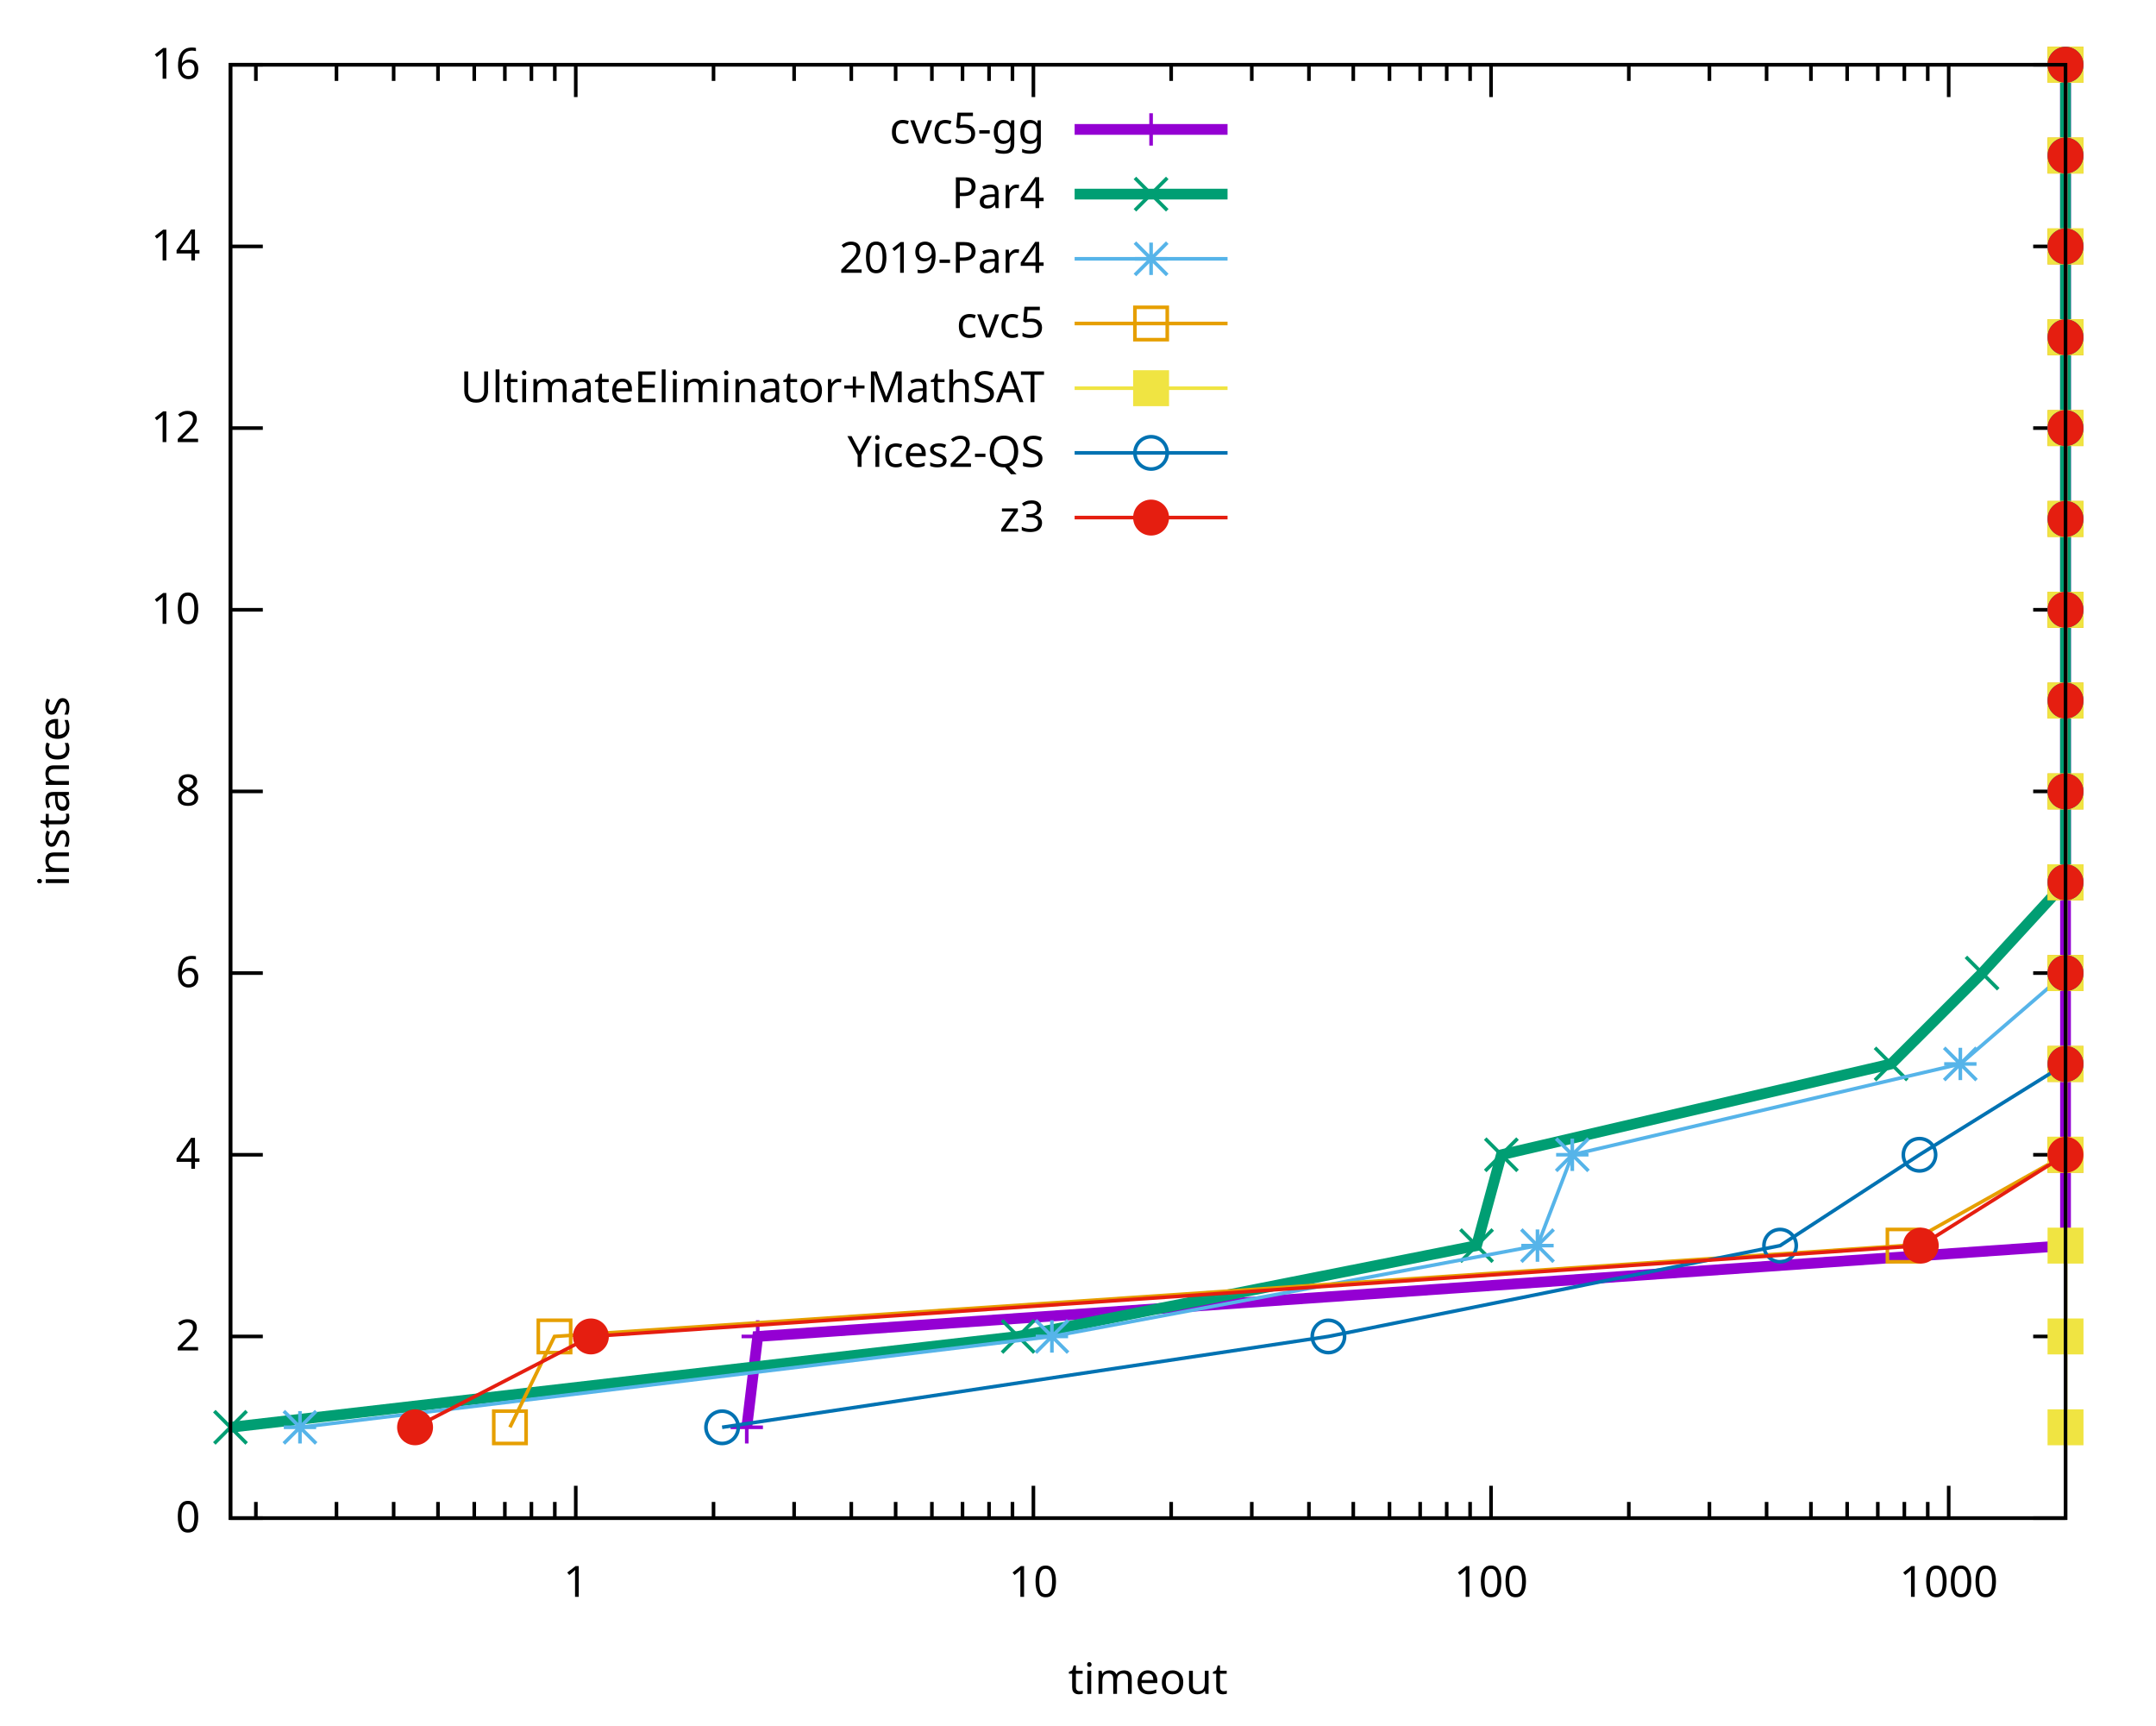
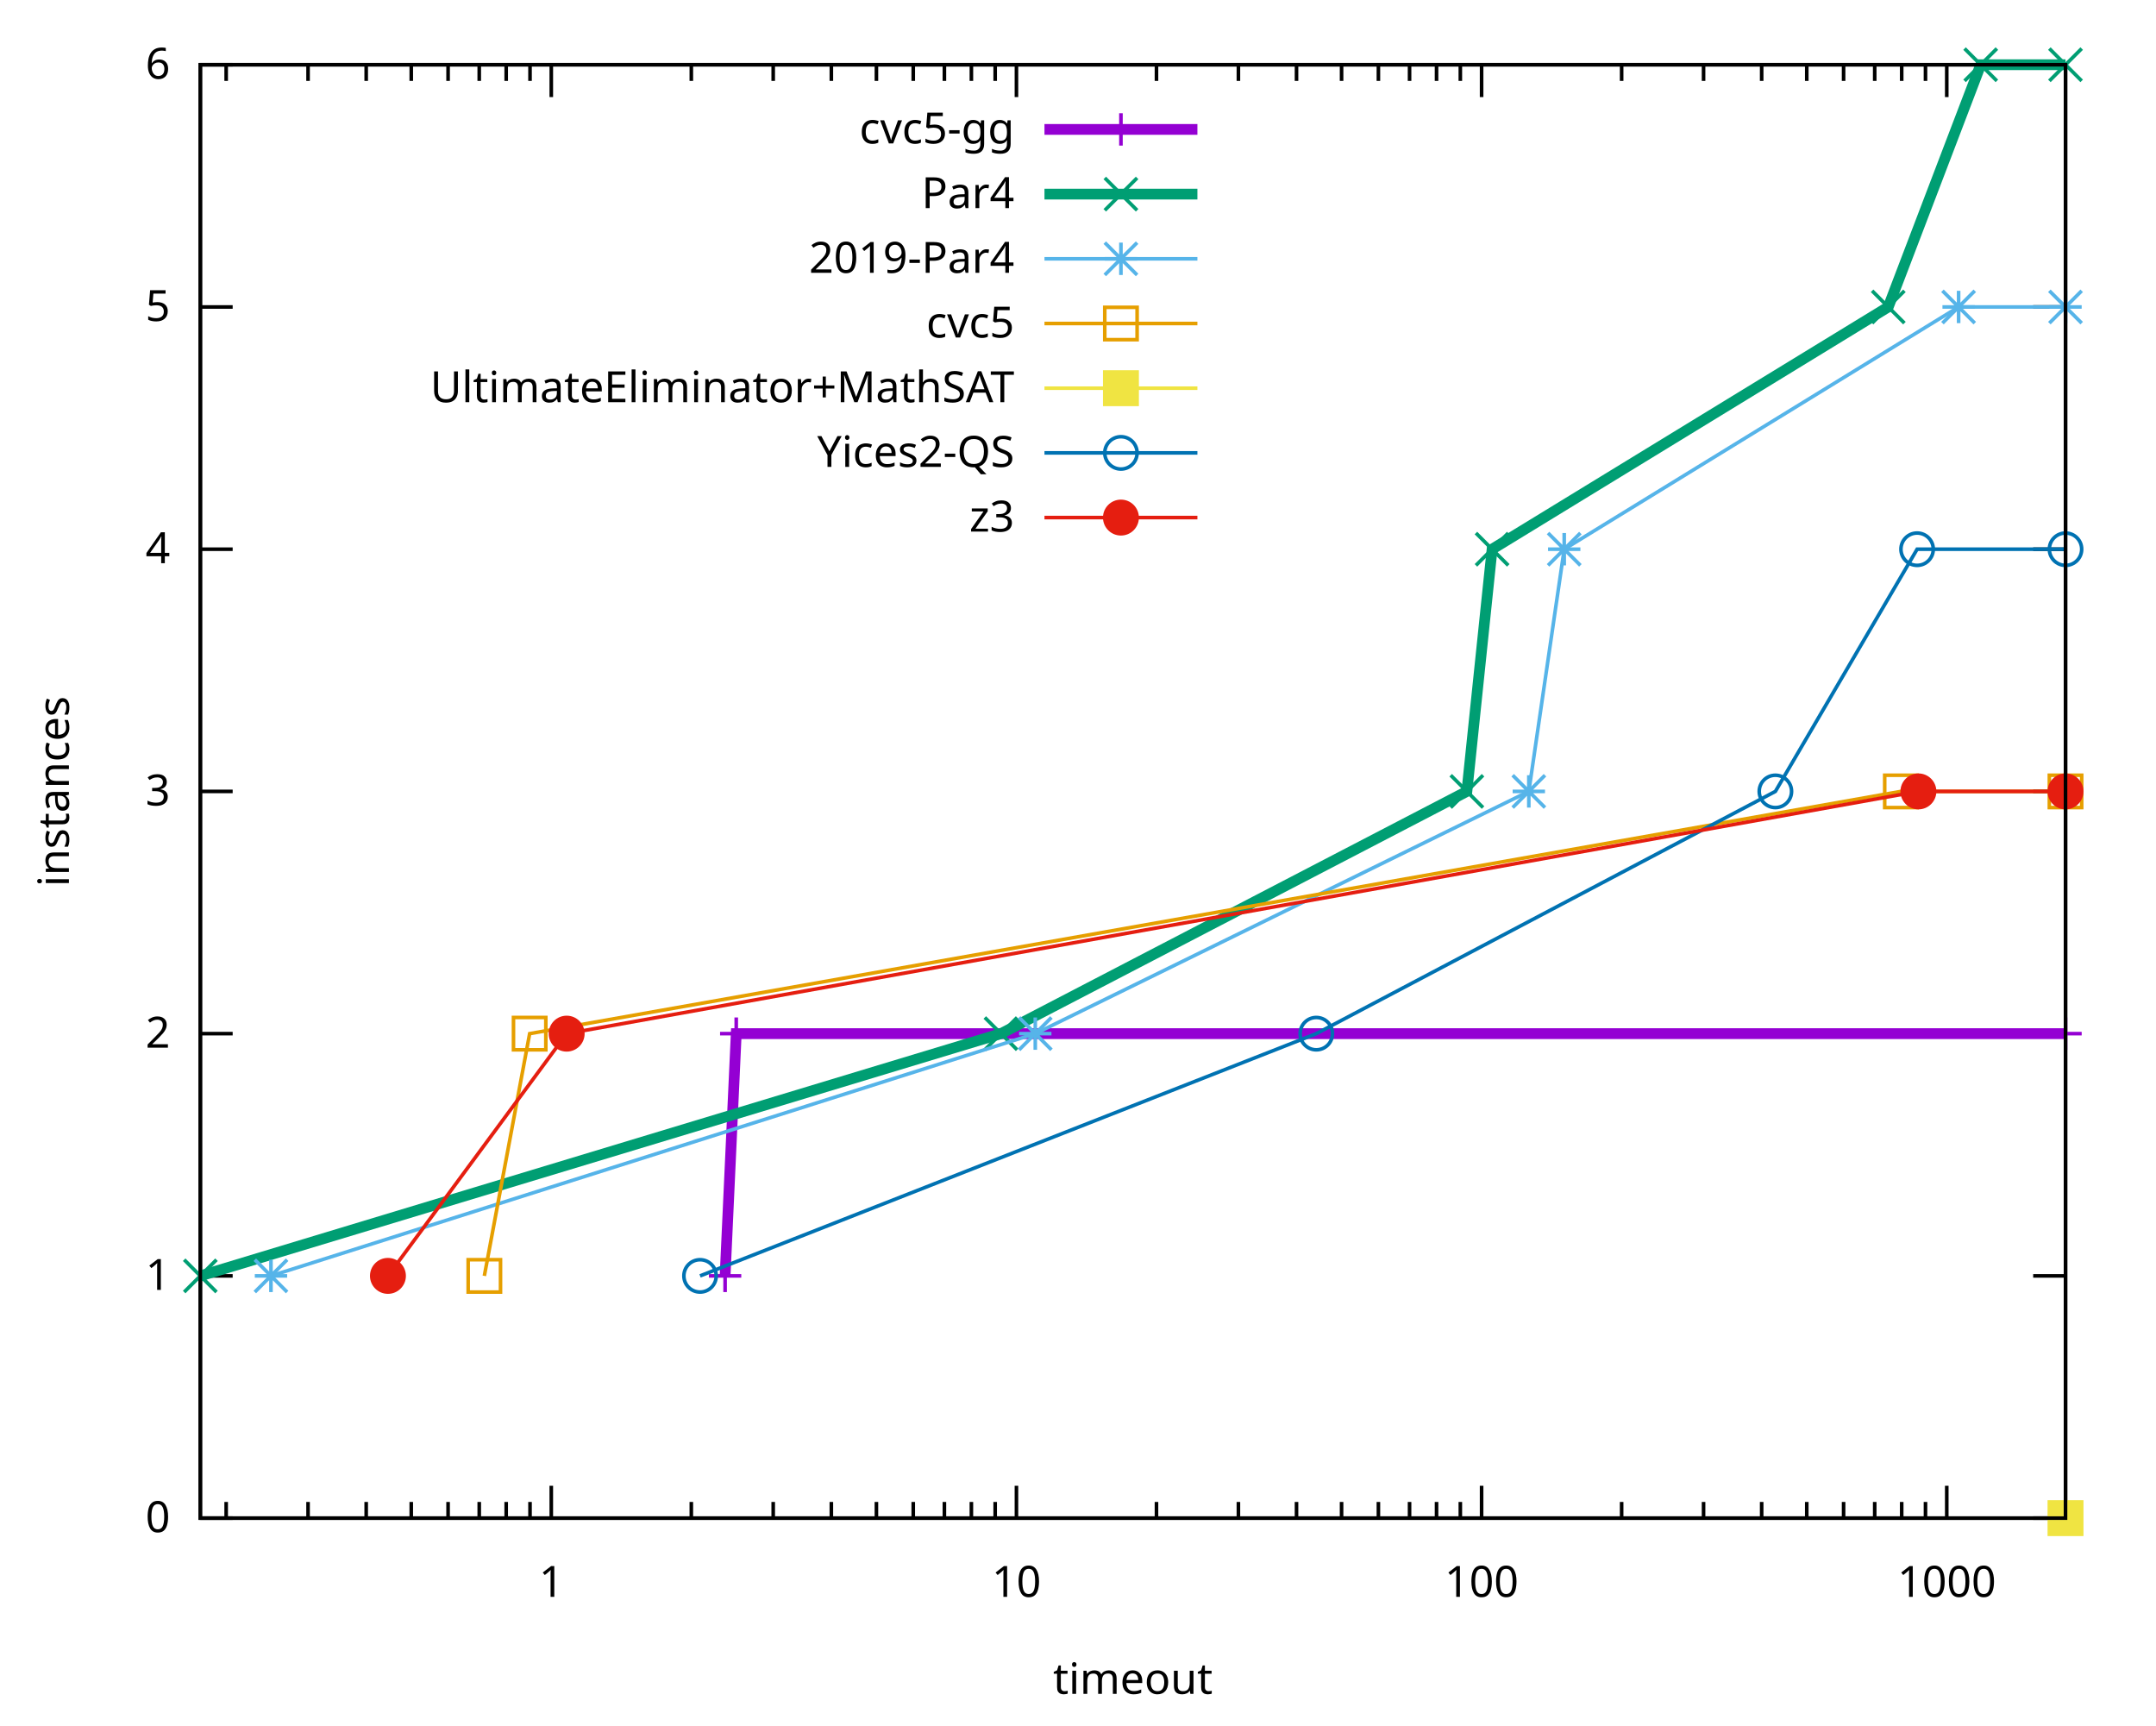
<svg xmlns="http://www.w3.org/2000/svg" xmlns:xlink="http://www.w3.org/1999/xlink" viewBox="0 0 600 480">
  <g id="gnuplot_canvas">
    <rect x="0" y="0" width="600" height="480" fill="none" />
    <defs>
      <circle id="gpDot" r="0.5" stroke-width="0.5" stroke="currentColor" />
      <path id="gpPt0" stroke-width="0.222" stroke="currentColor" d="M-1,0 h2 M0,-1 v2" />
      <path id="gpPt1" stroke-width="0.222" stroke="currentColor" d="M-1,-1 L1,1 M1,-1 L-1,1" />
      <path id="gpPt2" stroke-width="0.222" stroke="currentColor" d="M-1,0 L1,0 M0,-1 L0,1 M-1,-1 L1,1 M-1,1 L1,-1" />
      <rect id="gpPt3" stroke-width="0.222" stroke="currentColor" x="-1" y="-1" width="2" height="2" />
      <rect id="gpPt4" stroke-width="0.222" stroke="currentColor" fill="currentColor" x="-1" y="-1" width="2" height="2" />
      <circle id="gpPt5" stroke-width="0.222" stroke="currentColor" cx="0" cy="0" r="1" />
      <use xlink:href="#gpPt5" id="gpPt6" fill="currentColor" stroke="none" />
      <path id="gpPt7" stroke-width="0.222" stroke="currentColor" d="M0,-1.33 L-1.33,0.67 L1.33,0.67 z" />
      <use xlink:href="#gpPt7" id="gpPt8" fill="currentColor" stroke="none" />
      <use xlink:href="#gpPt7" id="gpPt9" stroke="currentColor" transform="rotate(180)" />
      <use xlink:href="#gpPt9" id="gpPt10" fill="currentColor" stroke="none" />
      <use xlink:href="#gpPt3" id="gpPt11" stroke="currentColor" transform="rotate(45)" />
      <use xlink:href="#gpPt11" id="gpPt12" fill="currentColor" stroke="none" />
      <path id="gpPt13" stroke-width="0.222" stroke="currentColor" d="M0,1.330 L1.265,0.411 L0.782,-1.067 L-0.782,-1.076 L-1.265,0.411 z" />
      <use xlink:href="#gpPt13" id="gpPt14" fill="currentColor" stroke="none" />
      <filter id="textbox" filterUnits="objectBoundingBox" x="0" y="0" height="1" width="1">
        <feFlood flood-color="white" flood-opacity="1" result="bgnd" />
        <feComposite in="SourceGraphic" in2="bgnd" operator="atop" />
      </filter>
      <filter id="greybox" filterUnits="objectBoundingBox" x="0" y="0" height="1" width="1">
        <feFlood flood-color="lightgrey" flood-opacity="1" result="grey" />
        <feComposite in="SourceGraphic" in2="grey" operator="atop" />
      </filter>
    </defs>
    <g fill="none" color="white" stroke="currentColor" stroke-width="1.00" stroke-linecap="butt" stroke-linejoin="miter">
</g>
    <g fill="none" color="black" stroke="currentColor" stroke-width="1.00" stroke-linecap="butt" stroke-linejoin="miter">
-       <path stroke="black" d="M64.14,422.40 L73.14,422.40 M574.82,422.40 L565.82,422.40  " />
-       <g transform="translate(55.75,426.30)" stroke="none" fill="black" font-family="Arvo" font-size="12.00" text-anchor="end">
+       <path stroke="black" d="M55.75,422.40 L64.75,422.40 M574.82,422.40 L565.82,422.40  " />
+       <g transform="translate(47.36,426.30)" stroke="none" fill="black" font-family="Arvo" font-size="12.00" text-anchor="end">
        <text>
          <tspan font-family="Arvo"> 0</tspan>
        </text>
      </g>
    </g>
    <g fill="none" color="black" stroke="currentColor" stroke-width="1.00" stroke-linecap="butt" stroke-linejoin="miter">
-       <path stroke="black" d="M64.14,371.85 L73.14,371.85 M574.82,371.85 L565.82,371.85  " />
-       <g transform="translate(55.75,375.75)" stroke="none" fill="black" font-family="Arvo" font-size="12.00" text-anchor="end">
+       <path stroke="black" d="M55.75,355.00 L64.75,355.00 M574.82,355.00 L565.82,355.00  " />
+       <g transform="translate(47.36,358.90)" stroke="none" fill="black" font-family="Arvo" font-size="12.00" text-anchor="end">
+         <text>
+           <tspan font-family="Arvo"> 1</tspan>
+         </text>
+       </g>
+     </g>
+     <g fill="none" color="black" stroke="currentColor" stroke-width="1.00" stroke-linecap="butt" stroke-linejoin="miter">
+       <path stroke="black" d="M55.75,287.60 L64.75,287.60 M574.82,287.60 L565.82,287.60  " />
+       <g transform="translate(47.36,291.50)" stroke="none" fill="black" font-family="Arvo" font-size="12.00" text-anchor="end">
        <text>
          <tspan font-family="Arvo"> 2</tspan>
        </text>
      </g>
    </g>
    <g fill="none" color="black" stroke="currentColor" stroke-width="1.00" stroke-linecap="butt" stroke-linejoin="miter">
-       <path stroke="black" d="M64.14,321.30 L73.14,321.30 M574.82,321.30 L565.82,321.30  " />
-       <g transform="translate(55.75,325.20)" stroke="none" fill="black" font-family="Arvo" font-size="12.00" text-anchor="end">
+       <path stroke="black" d="M55.75,220.20 L64.75,220.20 M574.82,220.20 L565.82,220.20  " />
+       <g transform="translate(47.36,224.10)" stroke="none" fill="black" font-family="Arvo" font-size="12.00" text-anchor="end">
+         <text>
+           <tspan font-family="Arvo"> 3</tspan>
+         </text>
+       </g>
+     </g>
+     <g fill="none" color="black" stroke="currentColor" stroke-width="1.00" stroke-linecap="butt" stroke-linejoin="miter">
+       <path stroke="black" d="M55.75,152.81 L64.75,152.81 M574.82,152.81 L565.82,152.81  " />
+       <g transform="translate(47.36,156.71)" stroke="none" fill="black" font-family="Arvo" font-size="12.00" text-anchor="end">
        <text>
          <tspan font-family="Arvo"> 4</tspan>
        </text>
      </g>
    </g>
    <g fill="none" color="black" stroke="currentColor" stroke-width="1.00" stroke-linecap="butt" stroke-linejoin="miter">
-       <path stroke="black" d="M64.14,270.75 L73.14,270.75 M574.82,270.75 L565.82,270.75  " />
-       <g transform="translate(55.75,274.65)" stroke="none" fill="black" font-family="Arvo" font-size="12.00" text-anchor="end">
+       <path stroke="black" d="M55.75,85.41 L64.75,85.41 M574.82,85.41 L565.82,85.41  " />
+       <g transform="translate(47.36,89.31)" stroke="none" fill="black" font-family="Arvo" font-size="12.00" text-anchor="end">
+         <text>
+           <tspan font-family="Arvo"> 5</tspan>
+         </text>
+       </g>
+     </g>
+     <g fill="none" color="black" stroke="currentColor" stroke-width="1.00" stroke-linecap="butt" stroke-linejoin="miter">
+       <path stroke="black" d="M55.75,18.01 L64.75,18.01 M574.82,18.01 L565.82,18.01  " />
+       <g transform="translate(47.36,21.91)" stroke="none" fill="black" font-family="Arvo" font-size="12.00" text-anchor="end">
        <text>
          <tspan font-family="Arvo"> 6</tspan>
        </text>
      </g>
    </g>
    <g fill="none" color="black" stroke="currentColor" stroke-width="1.00" stroke-linecap="butt" stroke-linejoin="miter">
-       <path stroke="black" d="M64.14,220.20 L73.14,220.20 M574.82,220.20 L565.82,220.20  " />
-       <g transform="translate(55.75,224.10)" stroke="none" fill="black" font-family="Arvo" font-size="12.00" text-anchor="end">
-         <text>
-           <tspan font-family="Arvo"> 8</tspan>
-         </text>
-       </g>
-     </g>
-     <g fill="none" color="black" stroke="currentColor" stroke-width="1.00" stroke-linecap="butt" stroke-linejoin="miter">
-       <path stroke="black" d="M64.14,169.66 L73.14,169.66 M574.82,169.66 L565.82,169.66  " />
-       <g transform="translate(55.75,173.56)" stroke="none" fill="black" font-family="Arvo" font-size="12.00" text-anchor="end">
+       <path stroke="black" d="M62.94,422.40 L62.94,417.90 M62.94,18.01 L62.94,22.51 M85.73,422.40 L85.73,417.90 M85.73,18.01 L85.73,22.51   M101.91,422.40 L101.91,417.90 M101.91,18.01 L101.91,22.51 M114.45,422.40 L114.45,417.90 M114.45,18.01 L114.45,22.51   M124.70,422.40 L124.70,417.90 M124.70,18.01 L124.70,22.51 M133.37,422.40 L133.37,417.90 M133.37,18.01 L133.37,22.51   M140.87,422.40 L140.87,417.90 M140.87,18.01 L140.87,22.51 M147.50,422.40 L147.50,417.90 M147.50,18.01 L147.50,22.51   M153.42,422.40 L153.42,413.40 M153.42,18.01 L153.42,27.01  " />
+       <g transform="translate(153.42,444.30)" stroke="none" fill="black" font-family="Arvo" font-size="12.00" text-anchor="middle">
+         <text>
+           <tspan font-family="Arvo"> 1</tspan>
+         </text>
+       </g>
+     </g>
+     <g fill="none" color="black" stroke="currentColor" stroke-width="1.00" stroke-linecap="butt" stroke-linejoin="miter">
+       <path stroke="black" d="M192.39,422.40 L192.39,417.90 M192.39,18.01 L192.39,22.51 M215.18,422.40 L215.18,417.90 M215.18,18.01 L215.18,22.51   M231.36,422.40 L231.36,417.90 M231.36,18.01 L231.36,22.51 M243.90,422.40 L243.90,417.90 M243.90,18.01 L243.90,22.51   M254.15,422.40 L254.15,417.90 M254.15,18.01 L254.15,22.51 M262.82,422.40 L262.82,417.90 M262.82,18.01 L262.82,22.51   M270.33,422.40 L270.33,417.90 M270.33,18.01 L270.33,22.51 M276.95,422.40 L276.95,417.90 M276.95,18.01 L276.95,22.51   M282.87,422.40 L282.87,413.40 M282.87,18.01 L282.87,27.01  " />
+       <g transform="translate(282.87,444.30)" stroke="none" fill="black" font-family="Arvo" font-size="12.00" text-anchor="middle">
        <text>
          <tspan font-family="Arvo"> 10</tspan>
        </text>
      </g>
    </g>
    <g fill="none" color="black" stroke="currentColor" stroke-width="1.00" stroke-linecap="butt" stroke-linejoin="miter">
-       <path stroke="black" d="M64.14,119.11 L73.14,119.11 M574.82,119.11 L565.82,119.11  " />
-       <g transform="translate(55.75,123.01)" stroke="none" fill="black" font-family="Arvo" font-size="12.00" text-anchor="end">
-         <text>
-           <tspan font-family="Arvo"> 12</tspan>
-         </text>
-       </g>
-     </g>
-     <g fill="none" color="black" stroke="currentColor" stroke-width="1.00" stroke-linecap="butt" stroke-linejoin="miter">
-       <path stroke="black" d="M64.14,68.56 L73.14,68.56 M574.82,68.56 L565.82,68.56  " />
-       <g transform="translate(55.75,72.46)" stroke="none" fill="black" font-family="Arvo" font-size="12.00" text-anchor="end">
-         <text>
-           <tspan font-family="Arvo"> 14</tspan>
-         </text>
-       </g>
-     </g>
-     <g fill="none" color="black" stroke="currentColor" stroke-width="1.00" stroke-linecap="butt" stroke-linejoin="miter">
-       <path stroke="black" d="M64.14,18.01 L73.14,18.01 M574.82,18.01 L565.82,18.01  " />
-       <g transform="translate(55.75,21.91)" stroke="none" fill="black" font-family="Arvo" font-size="12.00" text-anchor="end">
-         <text>
-           <tspan font-family="Arvo"> 16</tspan>
-         </text>
-       </g>
-     </g>
-     <g fill="none" color="black" stroke="currentColor" stroke-width="1.00" stroke-linecap="butt" stroke-linejoin="miter">
-       <path stroke="black" d="M71.21,422.40 L71.21,417.90 M71.21,18.01 L71.21,22.51 M93.64,422.40 L93.64,417.90 M93.64,18.01 L93.64,22.51   M109.55,422.40 L109.55,417.90 M109.55,18.01 L109.55,22.51 M121.89,422.40 L121.89,417.90 M121.89,18.01 L121.89,22.51   M131.98,422.40 L131.98,417.90 M131.98,18.01 L131.98,22.51 M140.50,422.40 L140.50,417.90 M140.50,18.01 L140.50,22.51   M147.89,422.40 L147.89,417.90 M147.89,18.01 L147.89,22.51 M154.40,422.40 L154.40,417.90 M154.40,18.01 L154.40,22.51   M160.23,422.40 L160.23,413.40 M160.23,18.01 L160.23,27.01  " />
-       <g transform="translate(160.23,444.30)" stroke="none" fill="black" font-family="Arvo" font-size="12.00" text-anchor="middle">
-         <text>
-           <tspan font-family="Arvo"> 1</tspan>
-         </text>
-       </g>
-     </g>
-     <g fill="none" color="black" stroke="currentColor" stroke-width="1.00" stroke-linecap="butt" stroke-linejoin="miter">
-       <path stroke="black" d="M198.57,422.40 L198.57,417.90 M198.57,18.01 L198.57,22.51 M221.00,422.40 L221.00,417.90 M221.00,18.01 L221.00,22.51   M236.91,422.40 L236.91,417.90 M236.91,18.01 L236.91,22.51 M249.25,422.40 L249.25,417.90 M249.25,18.01 L249.25,22.51   M259.34,422.40 L259.34,417.90 M259.34,18.01 L259.34,22.51 M267.86,422.40 L267.86,417.90 M267.86,18.01 L267.86,22.51   M275.25,422.40 L275.25,417.90 M275.25,18.01 L275.25,22.51 M281.76,422.40 L281.76,417.90 M281.76,18.01 L281.76,22.51   M287.59,422.40 L287.59,413.40 M287.59,18.01 L287.59,27.01  " />
-       <g transform="translate(287.59,444.30)" stroke="none" fill="black" font-family="Arvo" font-size="12.00" text-anchor="middle">
-         <text>
-           <tspan font-family="Arvo"> 10</tspan>
-         </text>
-       </g>
-     </g>
-     <g fill="none" color="black" stroke="currentColor" stroke-width="1.00" stroke-linecap="butt" stroke-linejoin="miter">
-       <path stroke="black" d="M325.93,422.40 L325.93,417.90 M325.93,18.01 L325.93,22.51 M348.36,422.40 L348.36,417.90 M348.36,18.01 L348.36,22.51   M364.27,422.40 L364.27,417.90 M364.27,18.01 L364.27,22.51 M376.61,422.40 L376.61,417.90 M376.61,18.01 L376.61,22.51   M386.69,422.40 L386.69,417.90 M386.69,18.01 L386.69,22.51 M395.22,422.40 L395.22,417.90 M395.22,18.01 L395.22,22.51   M402.61,422.40 L402.61,417.90 M402.61,18.01 L402.61,22.51 M409.12,422.40 L409.12,417.90 M409.12,18.01 L409.12,22.51   M414.95,422.40 L414.95,413.40 M414.95,18.01 L414.95,27.01  " />
-       <g transform="translate(414.95,444.30)" stroke="none" fill="black" font-family="Arvo" font-size="12.00" text-anchor="middle">
+       <path stroke="black" d="M321.84,422.40 L321.84,417.90 M321.84,18.01 L321.84,22.51 M344.64,422.40 L344.64,417.90 M344.64,18.01 L344.64,22.51   M360.81,422.40 L360.81,417.90 M360.81,18.01 L360.81,22.51 M373.35,422.40 L373.35,417.90 M373.35,18.01 L373.35,22.51   M383.60,422.40 L383.60,417.90 M383.60,18.01 L383.60,22.51 M392.27,422.40 L392.27,417.90 M392.27,18.01 L392.27,22.51   M399.78,422.40 L399.78,417.90 M399.78,18.01 L399.78,22.51 M406.40,422.40 L406.40,417.90 M406.40,18.01 L406.40,22.51   M412.32,422.40 L412.32,413.40 M412.32,18.01 L412.32,27.01  " />
+       <g transform="translate(412.32,444.30)" stroke="none" fill="black" font-family="Arvo" font-size="12.00" text-anchor="middle">
        <text>
          <tspan font-family="Arvo"> 100</tspan>
        </text>
      </g>
    </g>
    <g fill="none" color="black" stroke="currentColor" stroke-width="1.00" stroke-linecap="butt" stroke-linejoin="miter">
-       <path stroke="black" d="M453.29,422.40 L453.29,417.90 M453.29,18.01 L453.29,22.51 M475.72,422.40 L475.72,417.90 M475.72,18.01 L475.72,22.51   M491.63,422.40 L491.63,417.90 M491.63,18.01 L491.63,22.51 M503.97,422.40 L503.97,417.90 M503.97,18.01 L503.97,22.51   M514.05,422.40 L514.05,417.90 M514.05,18.01 L514.05,22.51 M522.58,422.40 L522.58,417.90 M522.58,18.01 L522.58,22.51   M529.97,422.40 L529.97,417.90 M529.97,18.01 L529.97,22.51 M536.48,422.40 L536.48,417.90 M536.48,18.01 L536.48,22.51   M542.31,422.40 L542.31,413.40 M542.31,18.01 L542.31,27.01  " />
-       <g transform="translate(542.31,444.30)" stroke="none" fill="black" font-family="Arvo" font-size="12.00" text-anchor="middle">
+       <path stroke="black" d="M451.29,422.40 L451.29,417.90 M451.29,18.01 L451.29,22.51 M474.09,422.40 L474.09,417.90 M474.09,18.01 L474.09,22.51   M490.26,422.40 L490.26,417.90 M490.26,18.01 L490.26,22.51 M502.81,422.40 L502.81,417.90 M502.81,18.01 L502.81,22.51   M513.06,422.40 L513.06,417.90 M513.06,18.01 L513.06,22.51 M521.72,422.40 L521.72,417.90 M521.72,18.01 L521.72,22.51   M529.23,422.40 L529.23,417.90 M529.23,18.01 L529.23,22.51 M535.85,422.40 L535.85,417.90 M535.85,18.01 L535.85,22.51   M541.77,422.40 L541.77,413.40 M541.77,18.01 L541.77,27.01  " />
+       <g transform="translate(541.77,444.30)" stroke="none" fill="black" font-family="Arvo" font-size="12.00" text-anchor="middle">
        <text>
          <tspan font-family="Arvo"> 1000</tspan>
        </text>
      </g>
    </g>
    <g fill="none" color="black" stroke="currentColor" stroke-width="1.00" stroke-linecap="butt" stroke-linejoin="miter">
</g>
    <g fill="none" color="black" stroke="currentColor" stroke-width="1.00" stroke-linecap="butt" stroke-linejoin="miter">
-       <path stroke="black" d="M64.14,18.01 L64.14,422.40 L574.82,422.40 L574.82,18.01 L64.14,18.01 Z  " />
+       <path stroke="black" d="M55.75,18.01 L55.75,422.40 L574.82,422.40 L574.82,18.01 L55.75,18.01 Z  " />
    </g>
    <g fill="none" color="black" stroke="currentColor" stroke-width="1.00" stroke-linecap="butt" stroke-linejoin="miter">
      <g transform="translate(19.18,220.21) rotate(270)" stroke="none" fill="black" font-family="Arvo" font-size="12.00" text-anchor="middle">
        <text>
          <tspan font-family="Arvo">instances</tspan>
        </text>
      </g>
    </g>
    <g fill="none" color="black" stroke="currentColor" stroke-width="1.00" stroke-linecap="butt" stroke-linejoin="miter">
-       <g transform="translate(319.48,471.30)" stroke="none" fill="black" font-family="Arvo" font-size="12.00" text-anchor="middle">
+       <g transform="translate(315.28,471.30)" stroke="none" fill="black" font-family="Arvo" font-size="12.00" text-anchor="middle">
        <text>
          <tspan font-family="Arvo">timeout</tspan>
        </text>
      </g>
    </g>
    <g fill="none" color="black" stroke="currentColor" stroke-width="1.00" stroke-linecap="butt" stroke-linejoin="miter">
</g>
    <g id="gnuplot_plot_1">
      <g fill="none" color="white" stroke="currentColor" stroke-width="3.00" stroke-linecap="butt" stroke-linejoin="miter">
</g>
      <g fill="none" color="black" stroke="currentColor" stroke-width="3.00" stroke-linecap="butt" stroke-linejoin="miter">
-         <g transform="translate(290.67,39.91)" stroke="none" fill="black" font-family="Arvo" font-size="12.00" text-anchor="end">
+         <g transform="translate(282.28,39.91)" stroke="none" fill="black" font-family="Arvo" font-size="12.00" text-anchor="end">
          <text>
            <tspan font-family="Arvo">cvc5-gg</tspan>
          </text>
        </g>
      </g>
      <g fill="none" color="black" stroke="currentColor" stroke-width="3.00" stroke-linecap="butt" stroke-linejoin="miter">
-         <path stroke="rgb(148,   0, 211)" d="M299.06,36.01 L341.62,36.01 M207.82,397.13 L210.87,371.85 L574.82,346.58 L574.82,321.30 L574.82,296.03 L574.82,270.75   L574.82,245.48 L574.82,220.20 L574.82,194.93 L574.82,169.66 L574.82,144.38 L574.82,119.11 L574.82,93.83 L574.82,68.56   L574.82,43.28 L574.82,18.01  " />
-         <use xlink:href="#gpPt0" transform="translate(207.82,397.13) scale(4.50)" color="rgb(148,   0, 211)" />
-         <use xlink:href="#gpPt0" transform="translate(210.87,371.85) scale(4.50)" color="rgb(148,   0, 211)" />
-         <use xlink:href="#gpPt0" transform="translate(574.82,346.58) scale(4.50)" color="rgb(148,   0, 211)" />
-         <use xlink:href="#gpPt0" transform="translate(574.82,321.30) scale(4.50)" color="rgb(148,   0, 211)" />
-         <use xlink:href="#gpPt0" transform="translate(574.82,296.03) scale(4.50)" color="rgb(148,   0, 211)" />
-         <use xlink:href="#gpPt0" transform="translate(574.82,270.75) scale(4.50)" color="rgb(148,   0, 211)" />
-         <use xlink:href="#gpPt0" transform="translate(574.82,245.48) scale(4.50)" color="rgb(148,   0, 211)" />
-         <use xlink:href="#gpPt0" transform="translate(574.82,220.20) scale(4.50)" color="rgb(148,   0, 211)" />
-         <use xlink:href="#gpPt0" transform="translate(574.82,194.93) scale(4.50)" color="rgb(148,   0, 211)" />
-         <use xlink:href="#gpPt0" transform="translate(574.82,169.66) scale(4.50)" color="rgb(148,   0, 211)" />
-         <use xlink:href="#gpPt0" transform="translate(574.82,144.38) scale(4.50)" color="rgb(148,   0, 211)" />
-         <use xlink:href="#gpPt0" transform="translate(574.82,119.11) scale(4.50)" color="rgb(148,   0, 211)" />
-         <use xlink:href="#gpPt0" transform="translate(574.82,93.83) scale(4.50)" color="rgb(148,   0, 211)" />
-         <use xlink:href="#gpPt0" transform="translate(574.82,68.56) scale(4.50)" color="rgb(148,   0, 211)" />
-         <use xlink:href="#gpPt0" transform="translate(574.82,43.28) scale(4.50)" color="rgb(148,   0, 211)" />
-         <use xlink:href="#gpPt0" transform="translate(574.82,18.01) scale(4.50)" color="rgb(148,   0, 211)" />
-         <use xlink:href="#gpPt0" transform="translate(320.34,36.01) scale(4.50)" color="rgb(148,   0, 211)" />
+         <path stroke="rgb(148,   0, 211)" d="M290.67,36.01 L333.23,36.01 M201.79,355.00 L204.89,287.60 L574.82,287.60  " />
+         <use xlink:href="#gpPt0" transform="translate(201.79,355.00) scale(4.50)" color="rgb(148,   0, 211)" />
+         <use xlink:href="#gpPt0" transform="translate(204.89,287.60) scale(4.50)" color="rgb(148,   0, 211)" />
+         <use xlink:href="#gpPt0" transform="translate(574.82,287.60) scale(4.50)" color="rgb(148,   0, 211)" />
+         <use xlink:href="#gpPt0" transform="translate(311.95,36.01) scale(4.50)" color="rgb(148,   0, 211)" />
      </g>
    </g>
    <g id="gnuplot_plot_2">
      <g fill="none" color="black" stroke="currentColor" stroke-width="3.00" stroke-linecap="butt" stroke-linejoin="miter">
-         <g transform="translate(290.67,57.91)" stroke="none" fill="black" font-family="Arvo" font-size="12.00" text-anchor="end">
+         <g transform="translate(282.28,57.91)" stroke="none" fill="black" font-family="Arvo" font-size="12.00" text-anchor="end">
          <text>
            <tspan font-family="Arvo">Par4</tspan>
          </text>
        </g>
      </g>
      <g fill="none" color="black" stroke="currentColor" stroke-width="3.00" stroke-linecap="butt" stroke-linejoin="miter">
-         <path stroke="rgb(  0, 158, 115)" d="M299.06,54.01 L341.62,54.01 M64.14,397.13 L283.35,371.85 L410.92,346.58 L417.82,321.30 L526.29,296.03 L551.60,270.75   L574.82,245.48 L574.82,220.20 L574.82,194.93 L574.82,169.66 L574.82,144.38 L574.82,119.11 L574.82,93.83 L574.82,68.56   L574.82,43.28 L574.82,18.01  " />
-         <use xlink:href="#gpPt1" transform="translate(64.14,397.13) scale(4.50)" color="rgb(  0, 158, 115)" />
-         <use xlink:href="#gpPt1" transform="translate(283.35,371.85) scale(4.50)" color="rgb(  0, 158, 115)" />
-         <use xlink:href="#gpPt1" transform="translate(410.92,346.58) scale(4.50)" color="rgb(  0, 158, 115)" />
-         <use xlink:href="#gpPt1" transform="translate(417.82,321.30) scale(4.50)" color="rgb(  0, 158, 115)" />
-         <use xlink:href="#gpPt1" transform="translate(526.29,296.03) scale(4.50)" color="rgb(  0, 158, 115)" />
-         <use xlink:href="#gpPt1" transform="translate(551.60,270.75) scale(4.50)" color="rgb(  0, 158, 115)" />
-         <use xlink:href="#gpPt1" transform="translate(574.82,245.48) scale(4.50)" color="rgb(  0, 158, 115)" />
-         <use xlink:href="#gpPt1" transform="translate(574.82,220.20) scale(4.50)" color="rgb(  0, 158, 115)" />
-         <use xlink:href="#gpPt1" transform="translate(574.82,194.93) scale(4.50)" color="rgb(  0, 158, 115)" />
-         <use xlink:href="#gpPt1" transform="translate(574.82,169.66) scale(4.50)" color="rgb(  0, 158, 115)" />
-         <use xlink:href="#gpPt1" transform="translate(574.82,144.38) scale(4.50)" color="rgb(  0, 158, 115)" />
-         <use xlink:href="#gpPt1" transform="translate(574.82,119.11) scale(4.50)" color="rgb(  0, 158, 115)" />
-         <use xlink:href="#gpPt1" transform="translate(574.82,93.83) scale(4.50)" color="rgb(  0, 158, 115)" />
-         <use xlink:href="#gpPt1" transform="translate(574.82,68.56) scale(4.50)" color="rgb(  0, 158, 115)" />
-         <use xlink:href="#gpPt1" transform="translate(574.82,43.28) scale(4.50)" color="rgb(  0, 158, 115)" />
+         <path stroke="rgb(  0, 158, 115)" d="M290.67,54.01 L333.23,54.01 M55.75,355.00 L278.56,287.60 L408.22,220.20 L415.24,152.81 L525.49,85.41 L551.22,18.01   L574.82,18.01  " />
+         <use xlink:href="#gpPt1" transform="translate(55.75,355.00) scale(4.50)" color="rgb(  0, 158, 115)" />
+         <use xlink:href="#gpPt1" transform="translate(278.56,287.60) scale(4.50)" color="rgb(  0, 158, 115)" />
+         <use xlink:href="#gpPt1" transform="translate(408.22,220.20) scale(4.50)" color="rgb(  0, 158, 115)" />
+         <use xlink:href="#gpPt1" transform="translate(415.24,152.81) scale(4.50)" color="rgb(  0, 158, 115)" />
+         <use xlink:href="#gpPt1" transform="translate(525.49,85.41) scale(4.50)" color="rgb(  0, 158, 115)" />
+         <use xlink:href="#gpPt1" transform="translate(551.22,18.01) scale(4.50)" color="rgb(  0, 158, 115)" />
        <use xlink:href="#gpPt1" transform="translate(574.82,18.01) scale(4.50)" color="rgb(  0, 158, 115)" />
-         <use xlink:href="#gpPt1" transform="translate(320.34,54.01) scale(4.50)" color="rgb(  0, 158, 115)" />
+         <use xlink:href="#gpPt1" transform="translate(311.95,54.01) scale(4.50)" color="rgb(  0, 158, 115)" />
      </g>
    </g>
    <g id="gnuplot_plot_3">
      <g fill="none" color="white" stroke="rgb(  0, 158, 115)" stroke-width="1.00" stroke-linecap="butt" stroke-linejoin="miter">
</g>
      <g fill="none" color="black" stroke="currentColor" stroke-width="1.00" stroke-linecap="butt" stroke-linejoin="miter">
-         <g transform="translate(290.67,75.91)" stroke="none" fill="black" font-family="Arvo" font-size="12.00" text-anchor="end">
+         <g transform="translate(282.28,75.91)" stroke="none" fill="black" font-family="Arvo" font-size="12.00" text-anchor="end">
          <text>
            <tspan font-family="Arvo">2019-Par4</tspan>
          </text>
        </g>
      </g>
      <g fill="none" color="black" stroke="currentColor" stroke-width="1.00" stroke-linecap="butt" stroke-linejoin="miter">
-         <path stroke="rgb( 86, 180, 233)" d="M299.06,72.01 L341.62,72.01 M83.48,397.13 L292.74,371.85 L427.87,346.58 L437.56,321.30 L545.55,296.03 L574.82,270.75   L574.82,245.48 L574.82,220.20 L574.82,194.93 L574.82,169.66 L574.82,144.38 L574.82,119.11 L574.82,93.83 L574.82,68.56   L574.82,43.28 L574.82,18.01  " />
-         <use xlink:href="#gpPt2" transform="translate(83.48,397.13) scale(4.50)" color="rgb( 86, 180, 233)" />
-         <use xlink:href="#gpPt2" transform="translate(292.74,371.85) scale(4.50)" color="rgb( 86, 180, 233)" />
-         <use xlink:href="#gpPt2" transform="translate(427.87,346.58) scale(4.50)" color="rgb( 86, 180, 233)" />
-         <use xlink:href="#gpPt2" transform="translate(437.56,321.30) scale(4.50)" color="rgb( 86, 180, 233)" />
-         <use xlink:href="#gpPt2" transform="translate(545.55,296.03) scale(4.50)" color="rgb( 86, 180, 233)" />
-         <use xlink:href="#gpPt2" transform="translate(574.82,270.75) scale(4.50)" color="rgb( 86, 180, 233)" />
-         <use xlink:href="#gpPt2" transform="translate(574.82,245.48) scale(4.50)" color="rgb( 86, 180, 233)" />
-         <use xlink:href="#gpPt2" transform="translate(574.82,220.20) scale(4.50)" color="rgb( 86, 180, 233)" />
-         <use xlink:href="#gpPt2" transform="translate(574.82,194.93) scale(4.50)" color="rgb( 86, 180, 233)" />
-         <use xlink:href="#gpPt2" transform="translate(574.82,169.66) scale(4.50)" color="rgb( 86, 180, 233)" />
-         <use xlink:href="#gpPt2" transform="translate(574.82,144.38) scale(4.50)" color="rgb( 86, 180, 233)" />
-         <use xlink:href="#gpPt2" transform="translate(574.82,119.11) scale(4.50)" color="rgb( 86, 180, 233)" />
-         <use xlink:href="#gpPt2" transform="translate(574.82,93.83) scale(4.50)" color="rgb( 86, 180, 233)" />
-         <use xlink:href="#gpPt2" transform="translate(574.82,68.56) scale(4.50)" color="rgb( 86, 180, 233)" />
-         <use xlink:href="#gpPt2" transform="translate(574.82,43.28) scale(4.50)" color="rgb( 86, 180, 233)" />
-         <use xlink:href="#gpPt2" transform="translate(574.82,18.01) scale(4.50)" color="rgb( 86, 180, 233)" />
-         <use xlink:href="#gpPt2" transform="translate(320.34,72.01) scale(4.50)" color="rgb( 86, 180, 233)" />
+         <path stroke="rgb( 86, 180, 233)" d="M290.67,72.01 L333.23,72.01 M75.41,355.00 L288.11,287.60 L425.46,220.20 L435.31,152.81 L545.07,85.41 L574.82,85.41    " />
+         <use xlink:href="#gpPt2" transform="translate(75.41,355.00) scale(4.50)" color="rgb( 86, 180, 233)" />
+         <use xlink:href="#gpPt2" transform="translate(288.11,287.60) scale(4.50)" color="rgb( 86, 180, 233)" />
+         <use xlink:href="#gpPt2" transform="translate(425.46,220.20) scale(4.50)" color="rgb( 86, 180, 233)" />
+         <use xlink:href="#gpPt2" transform="translate(435.31,152.81) scale(4.50)" color="rgb( 86, 180, 233)" />
+         <use xlink:href="#gpPt2" transform="translate(545.07,85.41) scale(4.50)" color="rgb( 86, 180, 233)" />
+         <use xlink:href="#gpPt2" transform="translate(574.82,85.41) scale(4.50)" color="rgb( 86, 180, 233)" />
+         <use xlink:href="#gpPt2" transform="translate(311.95,72.01) scale(4.50)" color="rgb( 86, 180, 233)" />
      </g>
    </g>
    <g id="gnuplot_plot_4">
      <g fill="none" color="black" stroke="currentColor" stroke-width="1.00" stroke-linecap="butt" stroke-linejoin="miter">
-         <g transform="translate(290.67,93.91)" stroke="none" fill="black" font-family="Arvo" font-size="12.00" text-anchor="end">
+         <g transform="translate(282.28,93.91)" stroke="none" fill="black" font-family="Arvo" font-size="12.00" text-anchor="end">
          <text>
            <tspan font-family="Arvo">cvc5</tspan>
          </text>
        </g>
      </g>
      <g fill="none" color="black" stroke="currentColor" stroke-width="1.00" stroke-linecap="butt" stroke-linejoin="miter">
-         <path stroke="rgb(230, 159,   0)" d="M299.06,90.01 L341.62,90.01 M141.91,397.13 L154.31,371.85 L529.75,346.58 L574.82,321.30 L574.82,296.03 L574.82,270.75   L574.82,245.48 L574.82,220.20 L574.82,194.93 L574.82,169.66 L574.82,144.38 L574.82,119.11 L574.82,93.83 L574.82,68.56   L574.82,43.28 L574.82,18.01  " />
-         <use xlink:href="#gpPt3" transform="translate(141.91,397.13) scale(4.50)" color="rgb(230, 159,   0)" />
-         <use xlink:href="#gpPt3" transform="translate(154.31,371.85) scale(4.50)" color="rgb(230, 159,   0)" />
-         <use xlink:href="#gpPt3" transform="translate(529.75,346.58) scale(4.50)" color="rgb(230, 159,   0)" />
-         <use xlink:href="#gpPt3" transform="translate(574.82,321.30) scale(4.50)" color="rgb(230, 159,   0)" />
-         <use xlink:href="#gpPt3" transform="translate(574.82,296.03) scale(4.50)" color="rgb(230, 159,   0)" />
-         <use xlink:href="#gpPt3" transform="translate(574.82,270.75) scale(4.50)" color="rgb(230, 159,   0)" />
-         <use xlink:href="#gpPt3" transform="translate(574.82,245.48) scale(4.50)" color="rgb(230, 159,   0)" />
+         <path stroke="rgb(230, 159,   0)" d="M290.67,90.01 L333.23,90.01 M134.79,355.00 L147.40,287.60 L529.00,220.20 L574.82,220.20  " />
+         <use xlink:href="#gpPt3" transform="translate(134.79,355.00) scale(4.50)" color="rgb(230, 159,   0)" />
+         <use xlink:href="#gpPt3" transform="translate(147.40,287.60) scale(4.50)" color="rgb(230, 159,   0)" />
+         <use xlink:href="#gpPt3" transform="translate(529.00,220.20) scale(4.50)" color="rgb(230, 159,   0)" />
        <use xlink:href="#gpPt3" transform="translate(574.82,220.20) scale(4.50)" color="rgb(230, 159,   0)" />
-         <use xlink:href="#gpPt3" transform="translate(574.82,194.93) scale(4.50)" color="rgb(230, 159,   0)" />
-         <use xlink:href="#gpPt3" transform="translate(574.82,169.66) scale(4.50)" color="rgb(230, 159,   0)" />
-         <use xlink:href="#gpPt3" transform="translate(574.82,144.38) scale(4.50)" color="rgb(230, 159,   0)" />
-         <use xlink:href="#gpPt3" transform="translate(574.82,119.11) scale(4.50)" color="rgb(230, 159,   0)" />
-         <use xlink:href="#gpPt3" transform="translate(574.82,93.83) scale(4.50)" color="rgb(230, 159,   0)" />
-         <use xlink:href="#gpPt3" transform="translate(574.82,68.56) scale(4.50)" color="rgb(230, 159,   0)" />
-         <use xlink:href="#gpPt3" transform="translate(574.82,43.28) scale(4.50)" color="rgb(230, 159,   0)" />
-         <use xlink:href="#gpPt3" transform="translate(574.82,18.01) scale(4.50)" color="rgb(230, 159,   0)" />
-         <use xlink:href="#gpPt3" transform="translate(320.34,90.01) scale(4.50)" color="rgb(230, 159,   0)" />
+         <use xlink:href="#gpPt3" transform="translate(311.95,90.01) scale(4.50)" color="rgb(230, 159,   0)" />
      </g>
    </g>
    <g id="gnuplot_plot_5">
      <g fill="none" color="black" stroke="currentColor" stroke-width="1.00" stroke-linecap="butt" stroke-linejoin="miter">
-         <g transform="translate(290.67,111.91)" stroke="none" fill="black" font-family="Arvo" font-size="12.00" text-anchor="end">
+         <g transform="translate(282.28,111.91)" stroke="none" fill="black" font-family="Arvo" font-size="12.00" text-anchor="end">
          <text>
            <tspan font-family="Arvo">UltimateEliminator+MathSAT</tspan>
          </text>
        </g>
      </g>
      <g fill="none" color="black" stroke="currentColor" stroke-width="1.00" stroke-linecap="butt" stroke-linejoin="miter">
-         <path stroke="rgb(240, 228,  66)" d="M299.06,108.01 L341.62,108.01 M574.82,397.13 L574.82,371.85 L574.82,346.58 L574.82,321.30 L574.82,296.03 L574.82,270.75   L574.82,245.48 L574.82,220.20 L574.82,194.93 L574.82,169.66 L574.82,144.38 L574.82,119.11 L574.82,93.83 L574.82,68.56   L574.82,43.28 L574.82,18.01  " />
-         <use xlink:href="#gpPt4" transform="translate(574.82,397.13) scale(4.50)" color="rgb(240, 228,  66)" />
-         <use xlink:href="#gpPt4" transform="translate(574.82,371.85) scale(4.50)" color="rgb(240, 228,  66)" />
-         <use xlink:href="#gpPt4" transform="translate(574.82,346.58) scale(4.50)" color="rgb(240, 228,  66)" />
-         <use xlink:href="#gpPt4" transform="translate(574.82,321.30) scale(4.50)" color="rgb(240, 228,  66)" />
-         <use xlink:href="#gpPt4" transform="translate(574.82,296.03) scale(4.50)" color="rgb(240, 228,  66)" />
-         <use xlink:href="#gpPt4" transform="translate(574.82,270.75) scale(4.50)" color="rgb(240, 228,  66)" />
-         <use xlink:href="#gpPt4" transform="translate(574.82,245.48) scale(4.50)" color="rgb(240, 228,  66)" />
-         <use xlink:href="#gpPt4" transform="translate(574.82,220.20) scale(4.50)" color="rgb(240, 228,  66)" />
-         <use xlink:href="#gpPt4" transform="translate(574.82,194.93) scale(4.50)" color="rgb(240, 228,  66)" />
-         <use xlink:href="#gpPt4" transform="translate(574.82,169.66) scale(4.50)" color="rgb(240, 228,  66)" />
-         <use xlink:href="#gpPt4" transform="translate(574.82,144.38) scale(4.50)" color="rgb(240, 228,  66)" />
-         <use xlink:href="#gpPt4" transform="translate(574.82,119.11) scale(4.50)" color="rgb(240, 228,  66)" />
-         <use xlink:href="#gpPt4" transform="translate(574.82,93.83) scale(4.50)" color="rgb(240, 228,  66)" />
-         <use xlink:href="#gpPt4" transform="translate(574.82,68.56) scale(4.50)" color="rgb(240, 228,  66)" />
-         <use xlink:href="#gpPt4" transform="translate(574.82,43.28) scale(4.50)" color="rgb(240, 228,  66)" />
-         <use xlink:href="#gpPt4" transform="translate(574.82,18.01) scale(4.50)" color="rgb(240, 228,  66)" />
-         <use xlink:href="#gpPt4" transform="translate(320.34,108.01) scale(4.50)" color="rgb(240, 228,  66)" />
+         <path stroke="rgb(240, 228,  66)" d="M290.67,108.01 L333.23,108.01 M574.82,422.40  " />
+         <use xlink:href="#gpPt4" transform="translate(574.82,422.40) scale(4.50)" color="rgb(240, 228,  66)" />
+         <use xlink:href="#gpPt4" transform="translate(311.95,108.01) scale(4.50)" color="rgb(240, 228,  66)" />
      </g>
    </g>
    <g id="gnuplot_plot_6">
      <g fill="none" color="black" stroke="currentColor" stroke-width="1.00" stroke-linecap="butt" stroke-linejoin="miter">
-         <g transform="translate(290.67,129.91)" stroke="none" fill="black" font-family="Arvo" font-size="12.00" text-anchor="end">
+         <g transform="translate(282.28,129.91)" stroke="none" fill="black" font-family="Arvo" font-size="12.00" text-anchor="end">
          <text>
            <tspan font-family="Arvo">Yices2-QS</tspan>
          </text>
        </g>
      </g>
      <g fill="none" color="black" stroke="currentColor" stroke-width="1.00" stroke-linecap="butt" stroke-linejoin="miter">
-         <path stroke="rgb(  0, 114, 178)" d="M299.06,126.01 L341.62,126.01 M200.96,397.13 L369.69,371.85 L495.39,346.58 L534.18,321.30 L574.82,296.03 L574.82,270.75   L574.82,245.48 L574.82,220.20 L574.82,194.93 L574.82,169.66 L574.82,144.38 L574.82,119.11 L574.82,93.83 L574.82,68.56   L574.82,43.28 L574.82,18.01  " />
-         <use xlink:href="#gpPt5" transform="translate(200.96,397.13) scale(4.50)" color="rgb(  0, 114, 178)" />
-         <use xlink:href="#gpPt5" transform="translate(369.69,371.85) scale(4.50)" color="rgb(  0, 114, 178)" />
-         <use xlink:href="#gpPt5" transform="translate(495.39,346.58) scale(4.50)" color="rgb(  0, 114, 178)" />
-         <use xlink:href="#gpPt5" transform="translate(534.18,321.30) scale(4.50)" color="rgb(  0, 114, 178)" />
-         <use xlink:href="#gpPt5" transform="translate(574.82,296.03) scale(4.50)" color="rgb(  0, 114, 178)" />
-         <use xlink:href="#gpPt5" transform="translate(574.82,270.75) scale(4.50)" color="rgb(  0, 114, 178)" />
-         <use xlink:href="#gpPt5" transform="translate(574.82,245.48) scale(4.50)" color="rgb(  0, 114, 178)" />
-         <use xlink:href="#gpPt5" transform="translate(574.82,220.20) scale(4.50)" color="rgb(  0, 114, 178)" />
-         <use xlink:href="#gpPt5" transform="translate(574.82,194.93) scale(4.50)" color="rgb(  0, 114, 178)" />
-         <use xlink:href="#gpPt5" transform="translate(574.82,169.66) scale(4.50)" color="rgb(  0, 114, 178)" />
-         <use xlink:href="#gpPt5" transform="translate(574.82,144.38) scale(4.50)" color="rgb(  0, 114, 178)" />
-         <use xlink:href="#gpPt5" transform="translate(574.82,119.11) scale(4.50)" color="rgb(  0, 114, 178)" />
-         <use xlink:href="#gpPt5" transform="translate(574.82,93.83) scale(4.50)" color="rgb(  0, 114, 178)" />
-         <use xlink:href="#gpPt5" transform="translate(574.82,68.56) scale(4.50)" color="rgb(  0, 114, 178)" />
-         <use xlink:href="#gpPt5" transform="translate(574.82,43.28) scale(4.50)" color="rgb(  0, 114, 178)" />
-         <use xlink:href="#gpPt5" transform="translate(574.82,18.01) scale(4.50)" color="rgb(  0, 114, 178)" />
-         <use xlink:href="#gpPt5" transform="translate(320.34,126.01) scale(4.50)" color="rgb(  0, 114, 178)" />
+         <path stroke="rgb(  0, 114, 178)" d="M290.67,126.01 L333.23,126.01 M194.82,355.00 L366.32,287.60 L494.08,220.20 L533.52,152.81 L574.82,152.81  " />
+         <use xlink:href="#gpPt5" transform="translate(194.82,355.00) scale(4.50)" color="rgb(  0, 114, 178)" />
+         <use xlink:href="#gpPt5" transform="translate(366.32,287.60) scale(4.50)" color="rgb(  0, 114, 178)" />
+         <use xlink:href="#gpPt5" transform="translate(494.08,220.20) scale(4.50)" color="rgb(  0, 114, 178)" />
+         <use xlink:href="#gpPt5" transform="translate(533.52,152.81) scale(4.50)" color="rgb(  0, 114, 178)" />
+         <use xlink:href="#gpPt5" transform="translate(574.82,152.81) scale(4.50)" color="rgb(  0, 114, 178)" />
+         <use xlink:href="#gpPt5" transform="translate(311.95,126.01) scale(4.50)" color="rgb(  0, 114, 178)" />
      </g>
    </g>
    <g id="gnuplot_plot_7">
      <g fill="none" color="black" stroke="currentColor" stroke-width="1.00" stroke-linecap="butt" stroke-linejoin="miter">
-         <g transform="translate(290.67,147.91)" stroke="none" fill="black" font-family="Arvo" font-size="12.00" text-anchor="end">
+         <g transform="translate(282.28,147.91)" stroke="none" fill="black" font-family="Arvo" font-size="12.00" text-anchor="end">
          <text>
            <tspan font-family="Arvo">z3</tspan>
          </text>
        </g>
      </g>
      <g fill="none" color="black" stroke="currentColor" stroke-width="1.00" stroke-linecap="butt" stroke-linejoin="miter">
-         <path stroke="rgb(229,  30,  16)" d="M299.06,144.01 L341.62,144.01 M115.51,397.13 L164.44,371.85 L534.54,346.58 L574.82,321.30 L574.82,296.03 L574.82,270.75   L574.82,245.48 L574.82,220.20 L574.82,194.93 L574.82,169.66 L574.82,144.38 L574.82,119.11 L574.82,93.83 L574.82,68.56   L574.82,43.28 L574.82,18.01  " />
-         <use xlink:href="#gpPt6" transform="translate(115.51,397.13) scale(4.50)" color="rgb(229,  30,  16)" />
-         <use xlink:href="#gpPt6" transform="translate(164.44,371.85) scale(4.50)" color="rgb(229,  30,  16)" />
-         <use xlink:href="#gpPt6" transform="translate(534.54,346.58) scale(4.50)" color="rgb(229,  30,  16)" />
-         <use xlink:href="#gpPt6" transform="translate(574.82,321.30) scale(4.50)" color="rgb(229,  30,  16)" />
-         <use xlink:href="#gpPt6" transform="translate(574.82,296.03) scale(4.50)" color="rgb(229,  30,  16)" />
-         <use xlink:href="#gpPt6" transform="translate(574.82,270.75) scale(4.50)" color="rgb(229,  30,  16)" />
-         <use xlink:href="#gpPt6" transform="translate(574.82,245.48) scale(4.50)" color="rgb(229,  30,  16)" />
+         <path stroke="rgb(229,  30,  16)" d="M290.67,144.01 L333.23,144.01 M107.96,355.00 L157.70,287.60 L533.88,220.20 L574.82,220.20  " />
+         <use xlink:href="#gpPt6" transform="translate(107.96,355.00) scale(4.50)" color="rgb(229,  30,  16)" />
+         <use xlink:href="#gpPt6" transform="translate(157.70,287.60) scale(4.50)" color="rgb(229,  30,  16)" />
+         <use xlink:href="#gpPt6" transform="translate(533.88,220.20) scale(4.50)" color="rgb(229,  30,  16)" />
        <use xlink:href="#gpPt6" transform="translate(574.82,220.20) scale(4.50)" color="rgb(229,  30,  16)" />
-         <use xlink:href="#gpPt6" transform="translate(574.82,194.93) scale(4.50)" color="rgb(229,  30,  16)" />
-         <use xlink:href="#gpPt6" transform="translate(574.82,169.66) scale(4.50)" color="rgb(229,  30,  16)" />
-         <use xlink:href="#gpPt6" transform="translate(574.82,144.38) scale(4.50)" color="rgb(229,  30,  16)" />
-         <use xlink:href="#gpPt6" transform="translate(574.82,119.11) scale(4.50)" color="rgb(229,  30,  16)" />
-         <use xlink:href="#gpPt6" transform="translate(574.82,93.83) scale(4.50)" color="rgb(229,  30,  16)" />
-         <use xlink:href="#gpPt6" transform="translate(574.82,68.56) scale(4.50)" color="rgb(229,  30,  16)" />
-         <use xlink:href="#gpPt6" transform="translate(574.82,43.28) scale(4.50)" color="rgb(229,  30,  16)" />
-         <use xlink:href="#gpPt6" transform="translate(574.82,18.01) scale(4.50)" color="rgb(229,  30,  16)" />
-         <use xlink:href="#gpPt6" transform="translate(320.34,144.01) scale(4.50)" color="rgb(229,  30,  16)" />
+         <use xlink:href="#gpPt6" transform="translate(311.95,144.01) scale(4.50)" color="rgb(229,  30,  16)" />
      </g>
    </g>
    <g fill="none" color="white" stroke="rgb(229,  30,  16)" stroke-width="2.00" stroke-linecap="butt" stroke-linejoin="miter">
</g>
    <g fill="none" color="black" stroke="currentColor" stroke-width="2.00" stroke-linecap="butt" stroke-linejoin="miter">
</g>
    <g fill="none" color="black" stroke="black" stroke-width="1.00" stroke-linecap="butt" stroke-linejoin="miter">
</g>
    <g fill="none" color="black" stroke="currentColor" stroke-width="1.00" stroke-linecap="butt" stroke-linejoin="miter">
-       <path stroke="black" d="M64.14,18.01 L64.14,422.40 L574.82,422.40 L574.82,18.01 L64.14,18.01 Z  " />
+       <path stroke="black" d="M55.75,18.01 L55.75,422.40 L574.82,422.40 L574.82,18.01 L55.75,18.01 Z  " />
    </g>
    <g fill="none" color="black" stroke="currentColor" stroke-width="1.00" stroke-linecap="butt" stroke-linejoin="miter">
</g>
  </g>
</svg>
